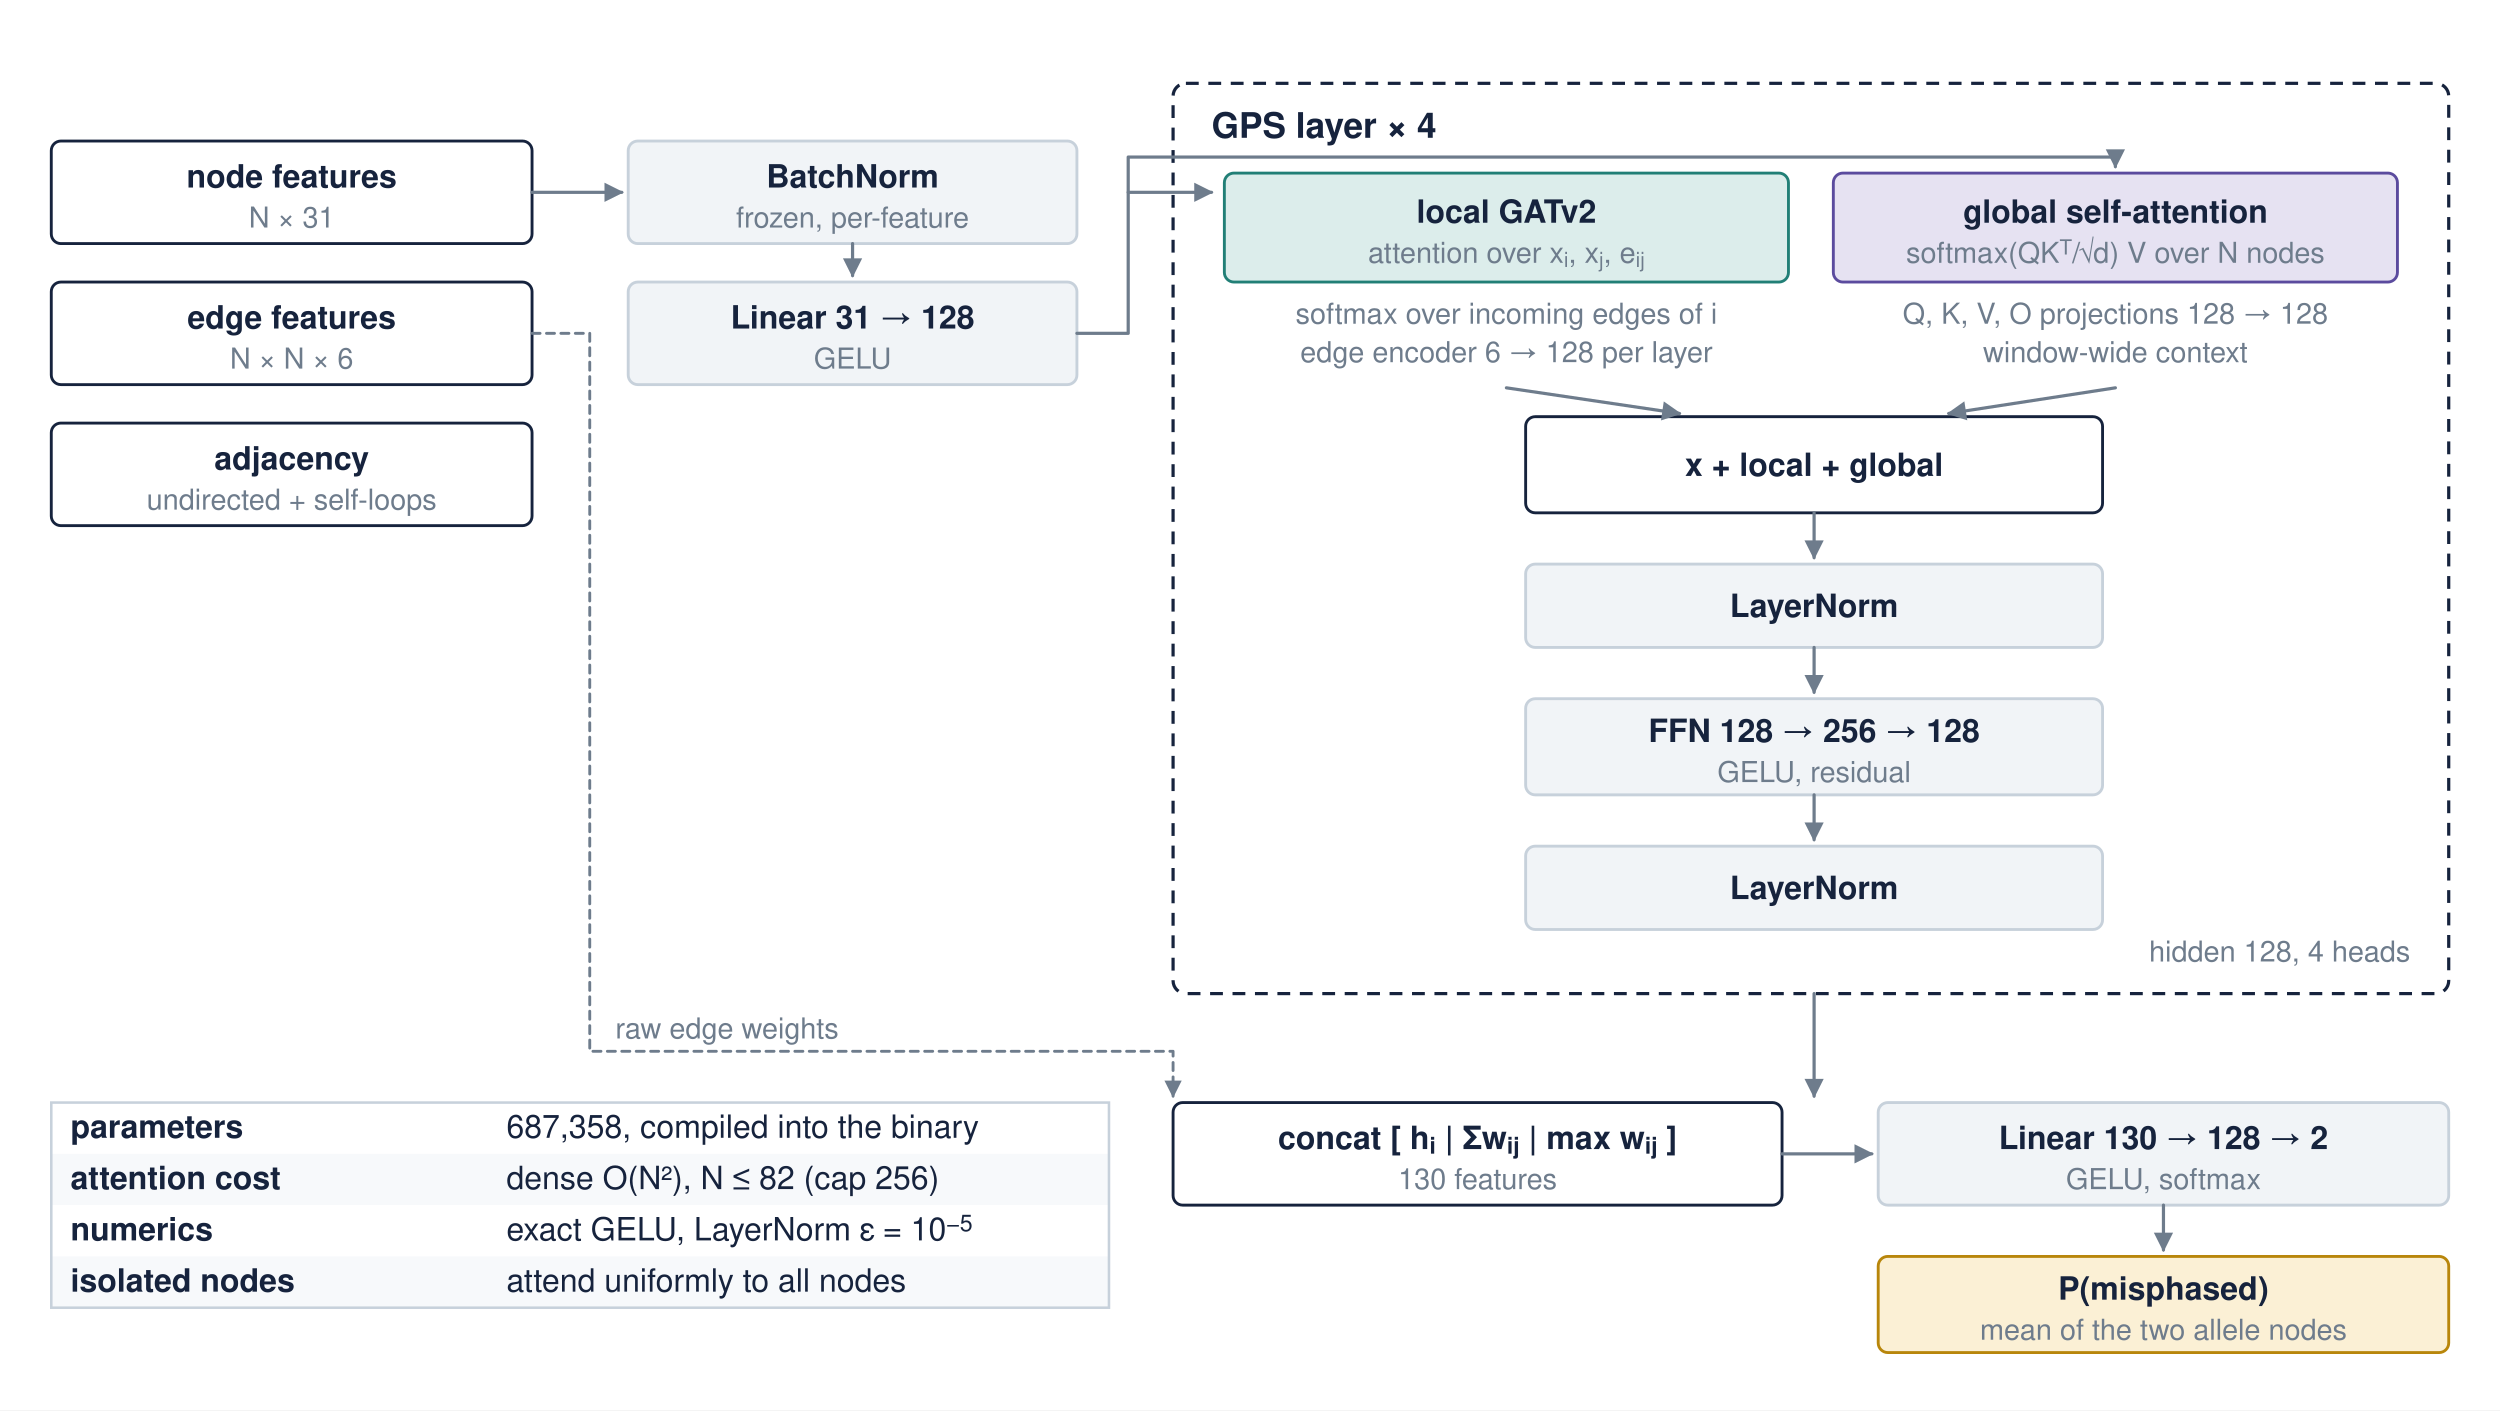
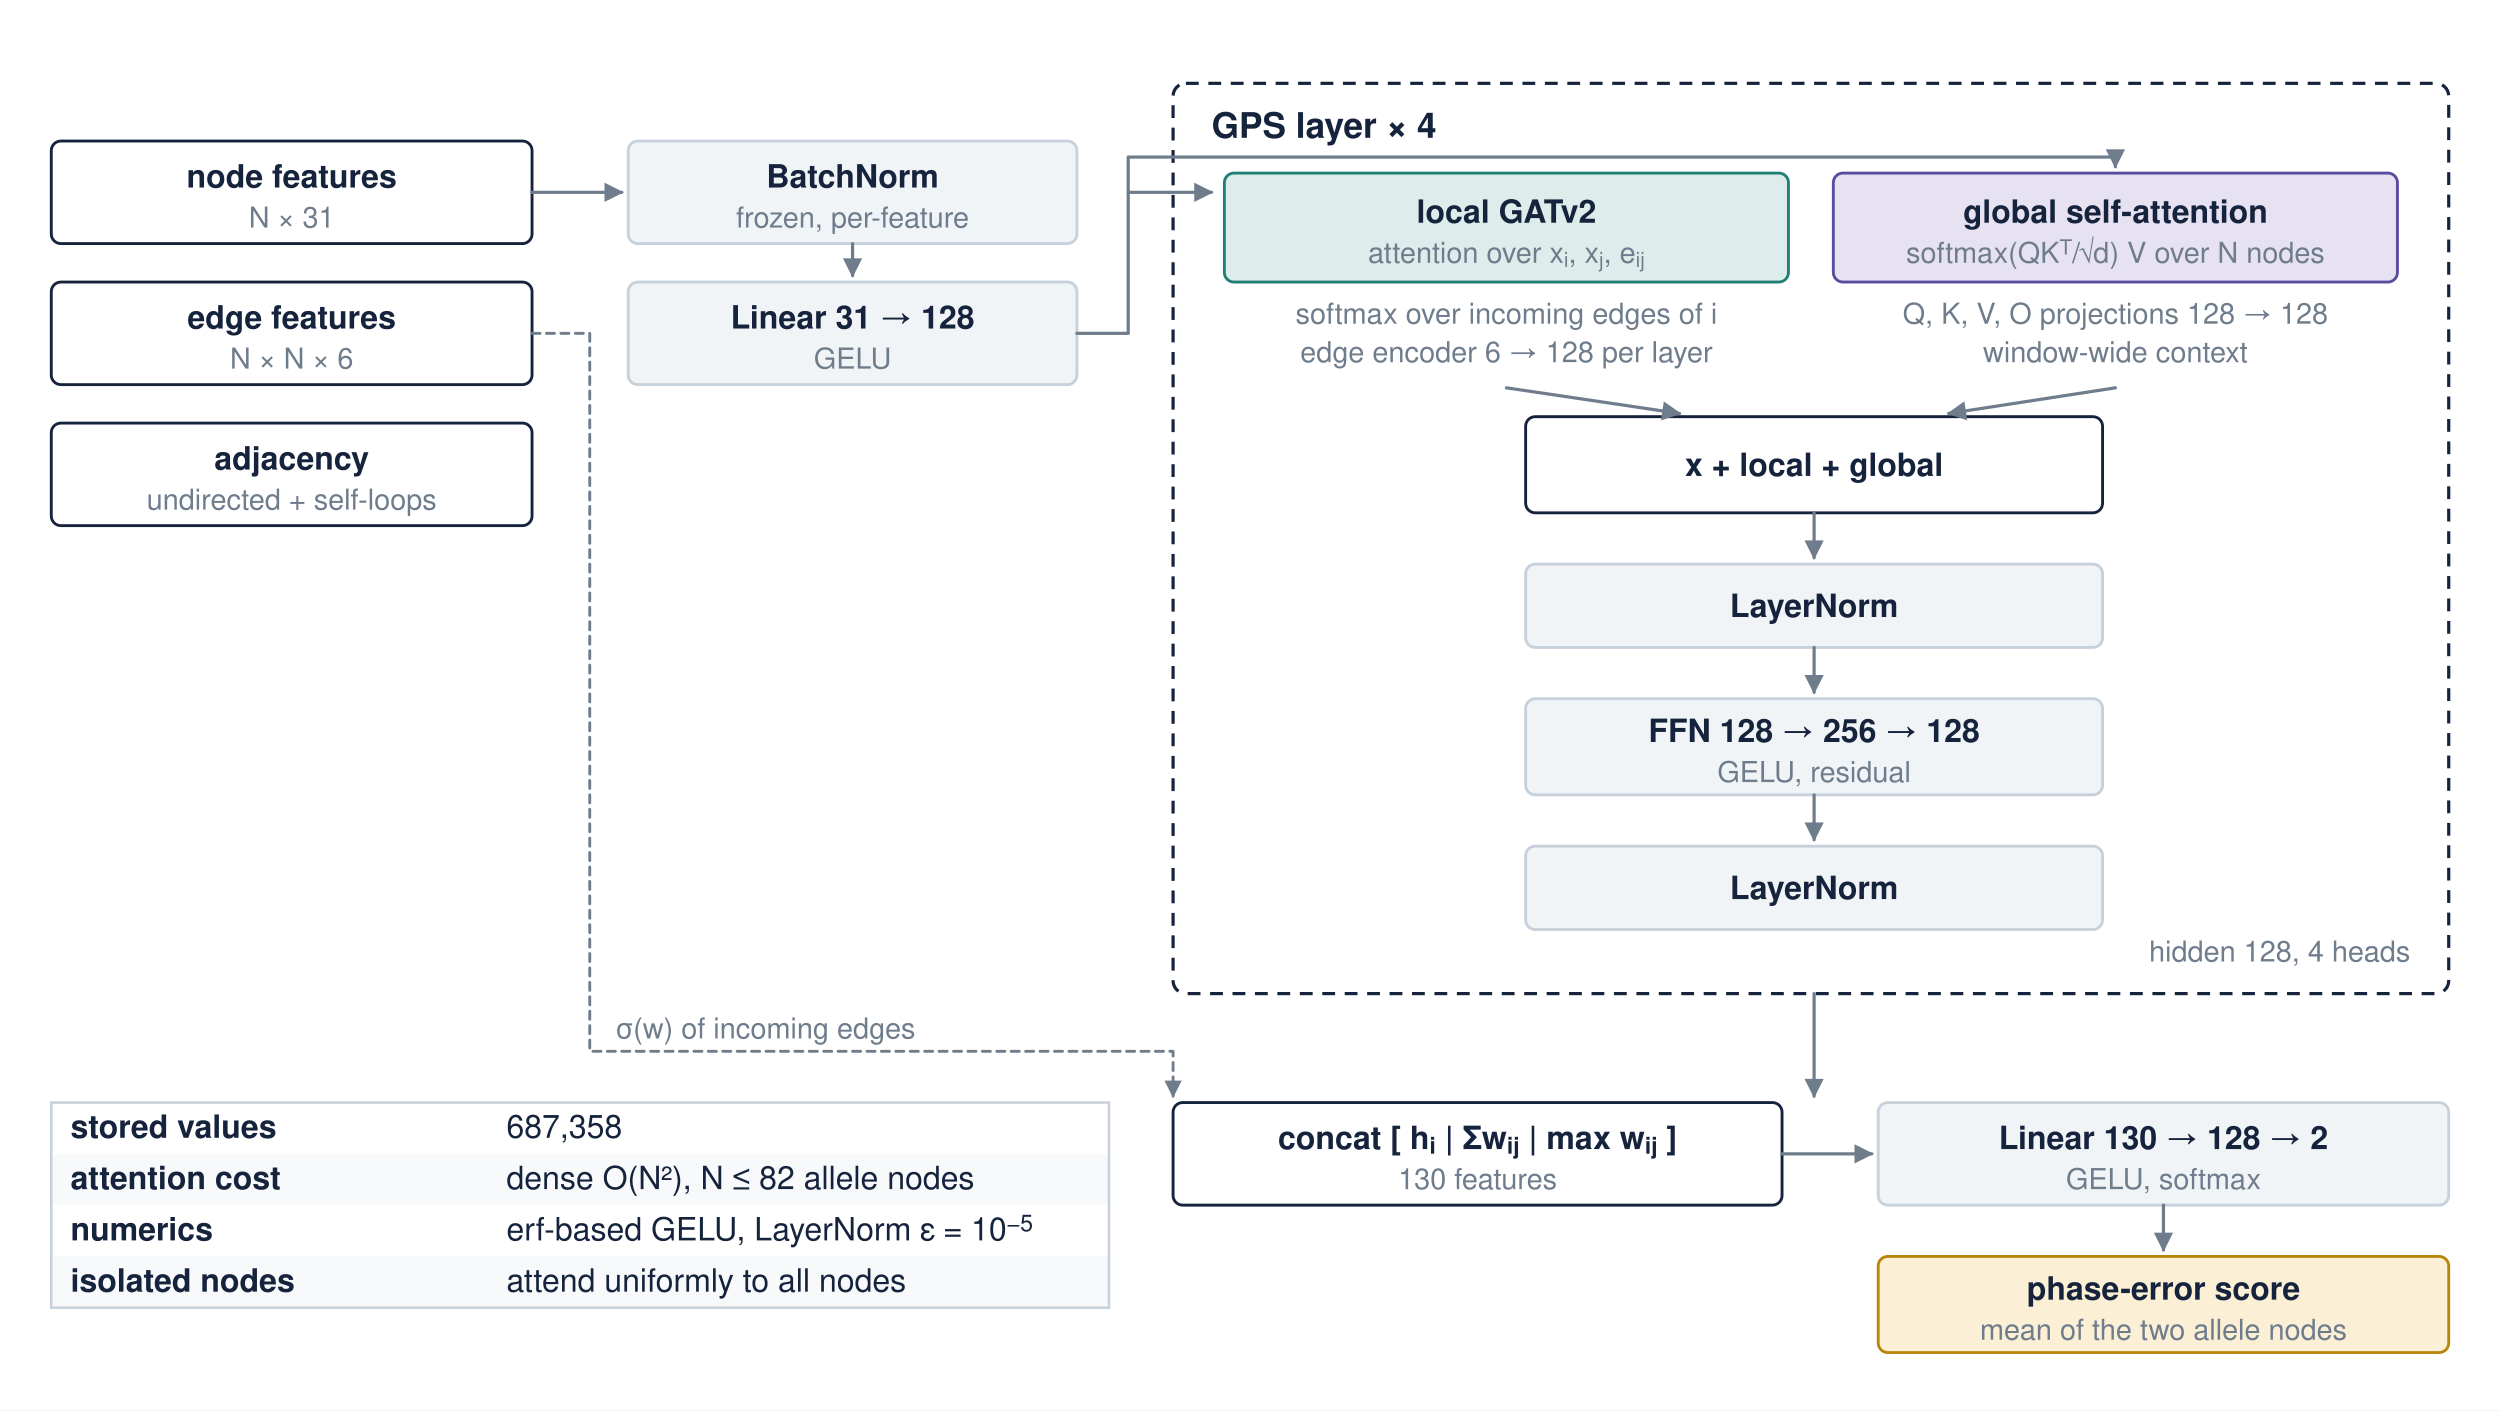
<svg xmlns="http://www.w3.org/2000/svg" width="780" height="440" viewBox="0 0 780 440">
  <style>
 text{font-family:"Helvetica Neue",Helvetica,Arial,"Liberation Sans",sans-serif;fill:#16233D}
 .pl{font-size:14px;font-weight:700}
 .h{font-size:11px;font-weight:600}
 .t{font-size:10px}
 .tb{font-size:10px;font-weight:600}
 .s{font-size:9px;fill:#6E7C8C}
 .sb{font-size:9px;font-weight:600}
 .n{font-size:8.5px;font-weight:700}
 .m{font-size:10px;font-style:italic}
 .mb{font-size:10px;font-style:italic;font-weight:600}
 .eq{font-size:10.5px}
 .code{font-family:"SF Mono",Menlo,Consolas,"Courier New",monospace;font-size:9px}
</style>
  <defs>
    <marker id="arr" viewBox="0 0 10 10" refX="9" refY="5" markerWidth="6" markerHeight="6" orient="auto-start-reverse">
      <path d="M0,0 L10,5 L0,10 z" fill="#6E7C8C" />
    </marker>
    <marker id="arrd" viewBox="0 0 10 10" refX="9" refY="5" markerWidth="6" markerHeight="6" orient="auto-start-reverse">
      <path d="M0,0 L10,5 L0,10 z" fill="#16233D" />
    </marker>
    <marker id="arra" viewBox="0 0 10 10" refX="9" refY="5" markerWidth="6" markerHeight="6" orient="auto-start-reverse">
      <path d="M0,0 L10,5 L0,10 z" fill="#B8860B" />
    </marker>
  </defs>
  <rect width="780" height="440" fill="#ffffff" />
  <rect x="16.0" y="44.0" width="150.0" height="32.0" rx="3" fill="#fff" stroke="#16233D" stroke-width="0.9" opacity="1" />
  <text x="91.0" y="58.5" class="tb" text-anchor="middle" fill="#16233D">node features</text>
  <text x="91.0" y="71.0" class="s" text-anchor="middle">N × 31</text>
  <rect x="16.0" y="88.0" width="150.0" height="32.0" rx="3" fill="#fff" stroke="#16233D" stroke-width="0.9" opacity="1" />
  <text x="91.0" y="102.5" class="tb" text-anchor="middle" fill="#16233D">edge features</text>
  <text x="91.0" y="115.0" class="s" text-anchor="middle">N × N × 6</text>
  <rect x="16.0" y="132.0" width="150.0" height="32.0" rx="3" fill="#fff" stroke="#16233D" stroke-width="0.9" opacity="1" />
  <text x="91.0" y="146.5" class="tb" text-anchor="middle" fill="#16233D">adjacency</text>
  <text x="91.0" y="159.0" class="s" text-anchor="middle">undirected + self-loops</text>
  <rect x="196.0" y="44.0" width="140.0" height="32.0" rx="3" fill="#F1F4F7" stroke="#C7D1DB" stroke-width="0.9" opacity="1" />
  <text x="266.0" y="58.5" class="tb" text-anchor="middle" fill="#16233D">BatchNorm</text>
  <text x="266.0" y="71.0" class="s" text-anchor="middle">frozen, per-feature</text>
  <rect x="196.0" y="88.0" width="140.0" height="32.0" rx="3" fill="#F1F4F7" stroke="#C7D1DB" stroke-width="0.9" opacity="1" />
  <text x="266.0" y="102.5" class="tb" text-anchor="middle" fill="#16233D">Linear 31 → 128</text>
  <text x="266.0" y="115.0" class="s" text-anchor="middle">GELU</text>
  <line x1="166.0" y1="60.0" x2="194.0" y2="60.0" stroke="#6E7C8C" stroke-width="1" stroke-linecap="round" marker-end="url(#arr)" />
  <line x1="266.0" y1="76.0" x2="266.0" y2="86.0" stroke="#6E7C8C" stroke-width="1" stroke-linecap="round" marker-end="url(#arr)" />
  <rect x="366.0" y="26.0" width="398.0" height="284.0" rx="4" fill="none" stroke="#16233D" stroke-width="1" opacity="1" stroke-dasharray="4,3" />
  <text x="378.0" y="43.0" class="h" text-anchor="start">GPS layer × 4</text>
  <text x="752.0" y="300.0" class="s" text-anchor="end">hidden 128, 4 heads</text>
  <rect x="382.0" y="54.0" width="176.0" height="34.0" rx="3" fill="#DCEDEB" stroke="#217F76" stroke-width="0.9" opacity="1" />
  <text x="470.0" y="69.5" class="tb" text-anchor="middle" fill="#16233D">local  GATv2</text>
  <text x="470.0" y="82.0" class="s" text-anchor="middle">attention over x<tspan font-size="72%" baseline-shift="sub">i</tspan>, x<tspan font-size="72%" baseline-shift="sub">j</tspan>, e<tspan font-size="72%" baseline-shift="sub">ij</tspan>
  </text>
  <text x="470.0" y="101.0" class="s" text-anchor="middle">softmax over incoming edges of i</text>
  <text x="470.0" y="113.0" class="s" text-anchor="middle">edge encoder 6 → 128 per layer</text>
  <rect x="572.0" y="54.0" width="176.0" height="34.0" rx="3" fill="#E6E2F2" stroke="#5B4B9E" stroke-width="0.9" opacity="1" />
  <text x="660.0" y="69.5" class="tb" text-anchor="middle" fill="#16233D">global  self-attention</text>
  <text x="660.0" y="82.0" class="s" text-anchor="middle">softmax(QK<tspan font-size="72%" baseline-shift="super">T</tspan>/√d) V over N nodes</text>
  <text x="660.0" y="101.0" class="s" text-anchor="middle">Q, K, V, O projections 128 → 128</text>
  <text x="660.0" y="113.0" class="s" text-anchor="middle">window-wide context</text>
  <rect x="476.0" y="130.0" width="180.0" height="30.0" rx="3" fill="#fff" stroke="#16233D" stroke-width="0.9" opacity="1" />
  <text x="566.0" y="148.5" class="tb" text-anchor="middle" fill="#16233D">x + local + global</text>
  <line x1="470.0" y1="121.0" x2="524.0" y2="129.0" stroke="#6E7C8C" stroke-width="1" stroke-linecap="round" marker-end="url(#arr)" />
  <line x1="660.0" y1="121.0" x2="608.0" y2="129.0" stroke="#6E7C8C" stroke-width="1" stroke-linecap="round" marker-end="url(#arr)" />
  <rect x="476.0" y="176.0" width="180.0" height="26.0" rx="3" fill="#F1F4F7" stroke="#C7D1DB" stroke-width="0.9" opacity="1" />
  <text x="566.0" y="192.5" class="tb" text-anchor="middle" fill="#16233D">LayerNorm</text>
  <rect x="476.0" y="218.0" width="180.0" height="30.0" rx="3" fill="#F1F4F7" stroke="#C7D1DB" stroke-width="0.9" opacity="1" />
  <text x="566.0" y="231.5" class="tb" text-anchor="middle" fill="#16233D">FFN 128 → 256 → 128</text>
  <text x="566.0" y="244.0" class="s" text-anchor="middle">GELU, residual</text>
  <rect x="476.0" y="264.0" width="180.0" height="26.0" rx="3" fill="#F1F4F7" stroke="#C7D1DB" stroke-width="0.9" opacity="1" />
  <text x="566.0" y="280.5" class="tb" text-anchor="middle" fill="#16233D">LayerNorm</text>
  <line x1="566.0" y1="160.0" x2="566.0" y2="174.0" stroke="#6E7C8C" stroke-width="1" stroke-linecap="round" marker-end="url(#arr)" />
  <line x1="566.0" y1="202.0" x2="566.0" y2="216.0" stroke="#6E7C8C" stroke-width="1" stroke-linecap="round" marker-end="url(#arr)" />
  <line x1="566.0" y1="248.0" x2="566.0" y2="262.0" stroke="#6E7C8C" stroke-width="1" stroke-linecap="round" marker-end="url(#arr)" />
  <path d="M336,104 L352,104 L352,60 L378,60" stroke="#6E7C8C" stroke-width="1" fill="none" stroke-linecap="round" stroke-linejoin="round" opacity="1" marker-end="url(#arr)" />
  <path d="M352,60 L352,49 L660,49 L660,52" stroke="#6E7C8C" stroke-width="1" fill="none" stroke-linecap="round" stroke-linejoin="round" opacity="1" marker-end="url(#arr)" />
  <rect x="366.0" y="344.0" width="190.0" height="32.0" rx="3" fill="#fff" stroke="#16233D" stroke-width="0.9" opacity="1" />
  <text x="461.0" y="358.5" class="tb" text-anchor="middle" fill="#16233D">concat [ h<tspan font-size="72%" baseline-shift="sub">i</tspan> | Σw<tspan font-size="72%" baseline-shift="sub">ij</tspan> | max w<tspan font-size="72%" baseline-shift="sub">ij</tspan> ]</text>
  <text x="461.0" y="371.0" class="s" text-anchor="middle">130 features</text>
  <rect x="586.0" y="344.0" width="178.0" height="32.0" rx="3" fill="#F1F4F7" stroke="#C7D1DB" stroke-width="0.9" opacity="1" />
  <text x="675.0" y="358.5" class="tb" text-anchor="middle" fill="#16233D">Linear 130 → 128 → 2</text>
  <text x="675.0" y="371.0" class="s" text-anchor="middle">GELU, softmax</text>
  <rect x="586.0" y="392.0" width="178.0" height="30.0" rx="3" fill="#FBF0D5" stroke="#B8860B" stroke-width="0.9" opacity="1" />
-   <text x="675.0" y="405.5" class="tb" text-anchor="middle" fill="#16233D">P(misphased)</text>
+   <text x="675.0" y="405.5" class="tb" text-anchor="middle" fill="#16233D">phase-error score</text>
  <text x="675.0" y="418.0" class="s" text-anchor="middle">mean of the two allele nodes</text>
  <line x1="566.0" y1="310.0" x2="566.0" y2="342.0" stroke="#6E7C8C" stroke-width="1" stroke-linecap="round" marker-end="url(#arr)" />
  <line x1="556.0" y1="360.0" x2="584.0" y2="360.0" stroke="#6E7C8C" stroke-width="1" stroke-linecap="round" marker-end="url(#arr)" />
  <line x1="675.0" y1="376.0" x2="675.0" y2="390.0" stroke="#6E7C8C" stroke-width="1" stroke-linecap="round" marker-end="url(#arr)" />
  <path d="M166,104 L184,104 L184,328 L366,328 L366,342" stroke="#6E7C8C" stroke-width="0.9" fill="none" stroke-linecap="round" stroke-linejoin="round" opacity="1" stroke-dasharray="2.5,2" marker-end="url(#arr)" />
-   <text x="192.0" y="324.0" class="s" text-anchor="start">raw edge weights</text>
+   <text x="192.0" y="324.0" class="s" text-anchor="start">σ(w) of incoming edges</text>
  <rect x="16.0" y="344.0" width="330.0" height="16.0" rx="0" fill="#ffffff" stroke="none" stroke-width="0.8" opacity="1" />
-   <text x="22.0" y="355.0" class="tb" text-anchor="start">parameters</text>
-   <text x="158.0" y="355.0" class="t" text-anchor="start">687,358, compiled into the binary</text>
+   <text x="22.0" y="355.0" class="tb" text-anchor="start">stored values</text>
+   <text x="158.0" y="355.0" class="t" text-anchor="start">687,358</text>
  <rect x="16.0" y="360.0" width="330.0" height="16.0" rx="0" fill="#F7F9FB" stroke="none" stroke-width="0.8" opacity="1" />
  <text x="22.0" y="371.0" class="tb" text-anchor="start">attention cost</text>
-   <text x="158.0" y="371.0" class="t" text-anchor="start">dense O(N²), N ≤ 82 (cap 256)</text>
+   <text x="158.0" y="371.0" class="t" text-anchor="start">dense O(N²), N ≤ 82 allele nodes</text>
  <rect x="16.0" y="376.0" width="330.0" height="16.0" rx="0" fill="#ffffff" stroke="none" stroke-width="0.8" opacity="1" />
  <text x="22.0" y="387.0" class="tb" text-anchor="start">numerics</text>
-   <text x="158.0" y="387.0" class="t" text-anchor="start">exact GELU, LayerNorm ε = 10<tspan font-size="72%" baseline-shift="super">−5</tspan>
+   <text x="158.0" y="387.0" class="t" text-anchor="start">erf-based GELU, LayerNorm ε = 10<tspan font-size="72%" baseline-shift="super">−5</tspan>
  </text>
  <rect x="16.0" y="392.0" width="330.0" height="16.0" rx="0" fill="#F7F9FB" stroke="none" stroke-width="0.8" opacity="1" />
  <text x="22.0" y="403.0" class="tb" text-anchor="start">isolated nodes</text>
  <text x="158.0" y="403.0" class="t" text-anchor="start">attend uniformly to all nodes</text>
  <rect x="16.0" y="344.0" width="330.0" height="64.0" rx="0" fill="none" stroke="#C7D1DB" stroke-width="0.8" opacity="1" />
</svg>
